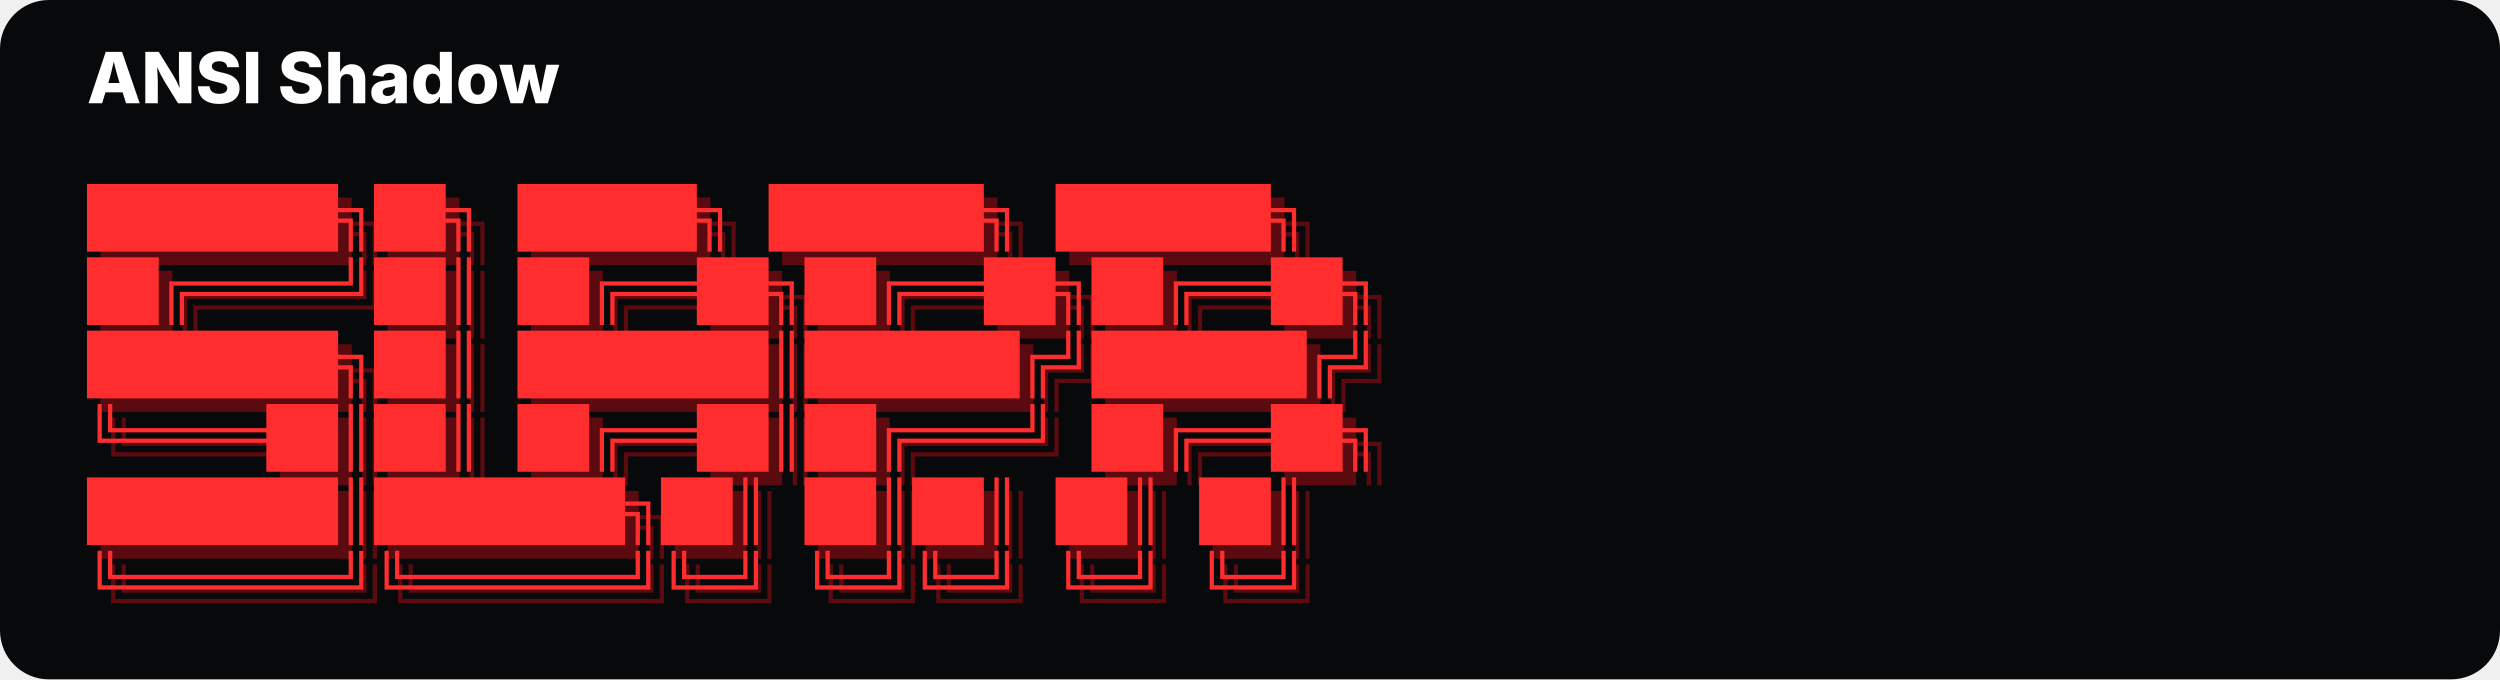
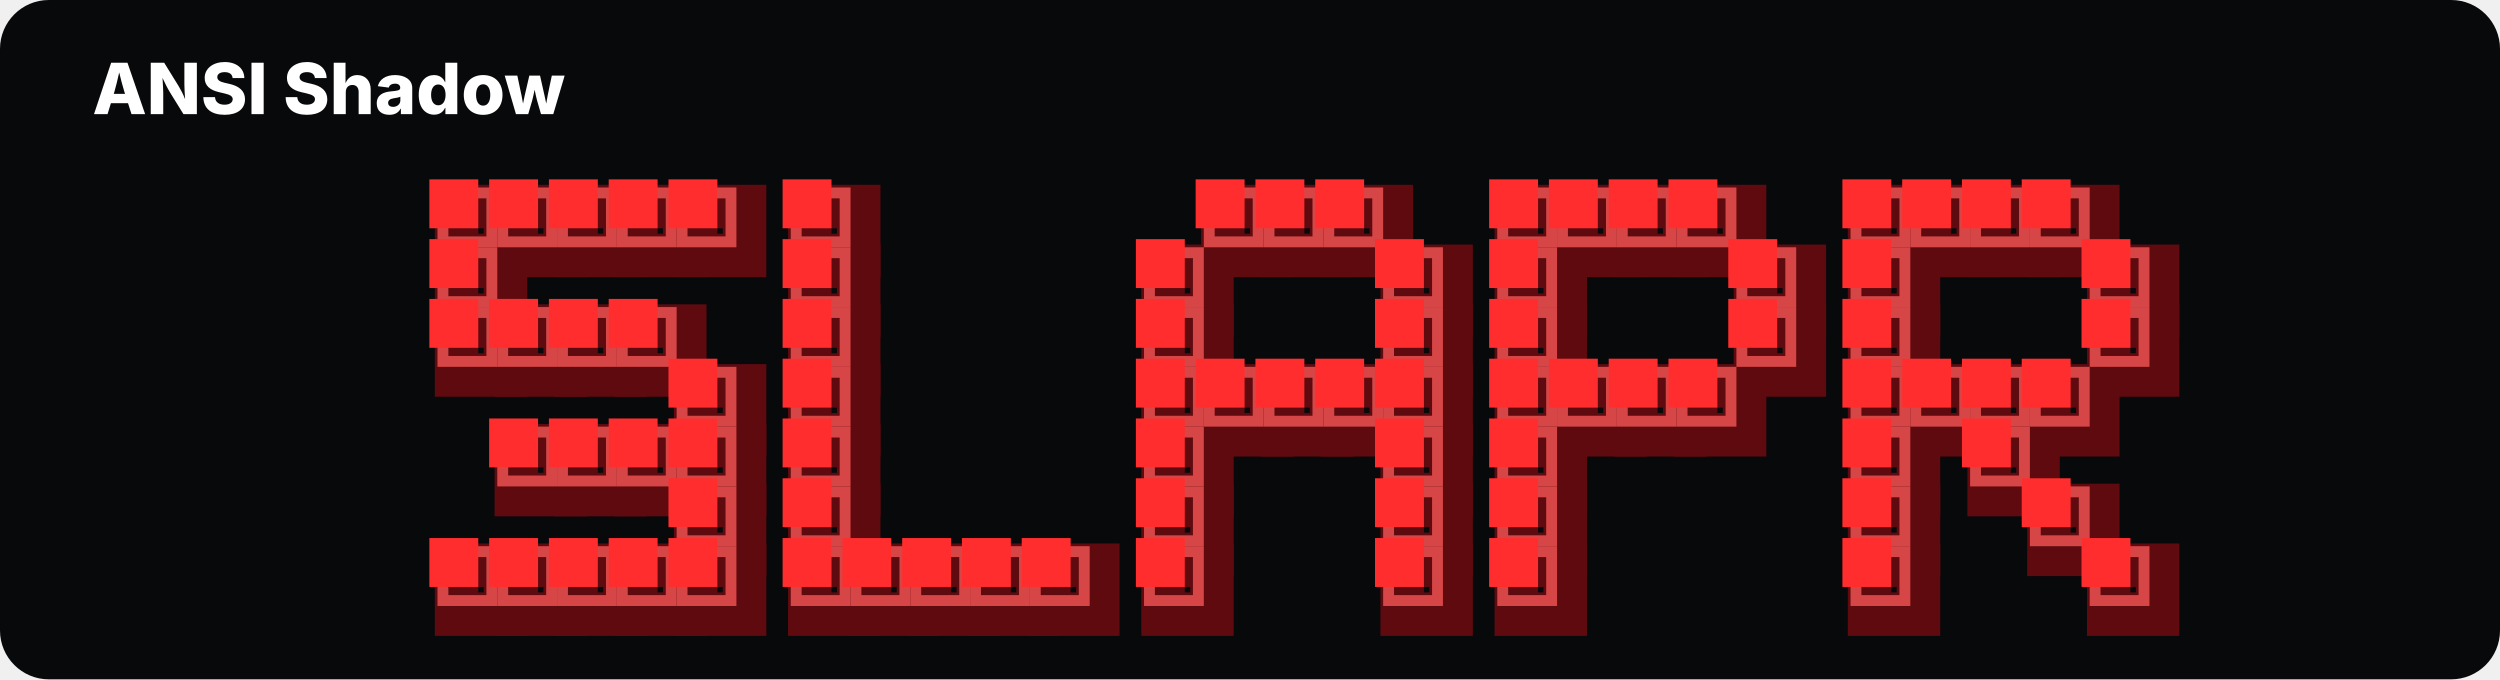
<svg xmlns="http://www.w3.org/2000/svg" width="920" height="250" viewBox="0 0 920 250" role="img" aria-labelledby="title desc">
  <rect width="920" height="250" rx="18" fill="#08090B" />
-   <text x="32" y="38" fill="#FFFFFF" font-family="Inter, Arial, sans-serif" font-size="26" font-weight="800">ANSI Shadow</text>
-   <g font-family="Menlo, Consolas, 'Liberation Mono', monospace" font-size="22" font-weight="900">
-     <text x="37" y="91" fill="#5F0A0F" opacity="0.95">
-       <tspan x="37" dy="0">███████╗██╗      █████╗ ██████╗ ██████╗</tspan>
-       <tspan x="37" dy="27">██╔════╝██║     ██╔══██╗██╔══██╗██╔══██╗</tspan>
-       <tspan x="37" dy="27">███████╗██║     ███████║██████╔╝██████╔╝</tspan>
-       <tspan x="37" dy="27">╚════██║██║     ██╔══██║██╔═══╝ ██╔══██╗</tspan>
-       <tspan x="37" dy="27">███████║███████╗██║  ██║██║     ██║  ██║</tspan>
-       <tspan x="37" dy="27">╚══════╝╚══════╝╚═╝  ╚═╝╚═╝     ╚═╝  ╚═╝</tspan>
-     </text>
-     <text x="32" y="86" fill="#FF2D2D">
-       <tspan x="32" dy="0">███████╗██╗      █████╗ ██████╗ ██████╗</tspan>
-       <tspan x="32" dy="27">██╔════╝██║     ██╔══██╗██╔══██╗██╔══██╗</tspan>
-       <tspan x="32" dy="27">███████╗██║     ███████║██████╔╝██████╔╝</tspan>
-       <tspan x="32" dy="27">╚════██║██║     ██╔══██║██╔═══╝ ██╔══██╗</tspan>
-       <tspan x="32" dy="27">███████║███████╗██║  ██║██║     ██║  ██║</tspan>
-       <tspan x="32" dy="27">╚══════╝╚══════╝╚═╝  ╚═╝╚═╝     ╚═╝  ╚═╝</tspan>
-     </text>
+   <text x="34" y="42" fill="#FFFFFF" font-family="Inter, Arial, sans-serif" font-size="26" font-weight="800">ANSI Shadow</text>
+   <defs>
+     <g id="slapr-cells">
+       <rect x="0" y="0" width="18" height="18" />
+       <rect x="22" y="0" width="18" height="18" />
+       <rect x="44" y="0" width="18" height="18" />
+       <rect x="66" y="0" width="18" height="18" />
+       <rect x="88" y="0" width="18" height="18" />
+       <rect x="0" y="22" width="18" height="18" />
+       <rect x="0" y="44" width="18" height="18" />
+       <rect x="22" y="44" width="18" height="18" />
+       <rect x="44" y="44" width="18" height="18" />
+       <rect x="66" y="44" width="18" height="18" />
+       <rect x="88" y="66" width="18" height="18" />
+       <rect x="22" y="88" width="18" height="18" />
+       <rect x="44" y="88" width="18" height="18" />
+       <rect x="66" y="88" width="18" height="18" />
+       <rect x="88" y="88" width="18" height="18" />
+       <rect x="88" y="110" width="18" height="18" />
+       <rect x="0" y="132" width="18" height="18" />
+       <rect x="22" y="132" width="18" height="18" />
+       <rect x="44" y="132" width="18" height="18" />
+       <rect x="66" y="132" width="18" height="18" />
+       <rect x="88" y="132" width="18" height="18" />
+       <rect x="130" y="0" width="18" height="18" />
+       <rect x="130" y="22" width="18" height="18" />
+       <rect x="130" y="44" width="18" height="18" />
+       <rect x="130" y="66" width="18" height="18" />
+       <rect x="130" y="88" width="18" height="18" />
+       <rect x="130" y="110" width="18" height="18" />
+       <rect x="130" y="132" width="18" height="18" />
+       <rect x="152" y="132" width="18" height="18" />
+       <rect x="174" y="132" width="18" height="18" />
+       <rect x="196" y="132" width="18" height="18" />
+       <rect x="218" y="132" width="18" height="18" />
+       <rect x="260" y="22" width="18" height="18" />
+       <rect x="282" y="0" width="18" height="18" />
+       <rect x="304" y="0" width="18" height="18" />
+       <rect x="326" y="0" width="18" height="18" />
+       <rect x="348" y="22" width="18" height="18" />
+       <rect x="260" y="44" width="18" height="18" />
+       <rect x="348" y="44" width="18" height="18" />
+       <rect x="260" y="66" width="18" height="18" />
+       <rect x="282" y="66" width="18" height="18" />
+       <rect x="304" y="66" width="18" height="18" />
+       <rect x="326" y="66" width="18" height="18" />
+       <rect x="348" y="66" width="18" height="18" />
+       <rect x="260" y="88" width="18" height="18" />
+       <rect x="348" y="88" width="18" height="18" />
+       <rect x="260" y="110" width="18" height="18" />
+       <rect x="348" y="110" width="18" height="18" />
+       <rect x="260" y="132" width="18" height="18" />
+       <rect x="348" y="132" width="18" height="18" />
+       <rect x="390" y="0" width="18" height="18" />
+       <rect x="412" y="0" width="18" height="18" />
+       <rect x="434" y="0" width="18" height="18" />
+       <rect x="456" y="0" width="18" height="18" />
+       <rect x="390" y="22" width="18" height="18" />
+       <rect x="478" y="22" width="18" height="18" />
+       <rect x="390" y="44" width="18" height="18" />
+       <rect x="478" y="44" width="18" height="18" />
+       <rect x="390" y="66" width="18" height="18" />
+       <rect x="412" y="66" width="18" height="18" />
+       <rect x="434" y="66" width="18" height="18" />
+       <rect x="456" y="66" width="18" height="18" />
+       <rect x="390" y="88" width="18" height="18" />
+       <rect x="390" y="110" width="18" height="18" />
+       <rect x="390" y="132" width="18" height="18" />
+       <rect x="520" y="0" width="18" height="18" />
+       <rect x="542" y="0" width="18" height="18" />
+       <rect x="564" y="0" width="18" height="18" />
+       <rect x="586" y="0" width="18" height="18" />
+       <rect x="520" y="22" width="18" height="18" />
+       <rect x="608" y="22" width="18" height="18" />
+       <rect x="520" y="44" width="18" height="18" />
+       <rect x="608" y="44" width="18" height="18" />
+       <rect x="520" y="66" width="18" height="18" />
+       <rect x="542" y="66" width="18" height="18" />
+       <rect x="564" y="66" width="18" height="18" />
+       <rect x="586" y="66" width="18" height="18" />
+       <rect x="520" y="88" width="18" height="18" />
+       <rect x="564" y="88" width="18" height="18" />
+       <rect x="520" y="110" width="18" height="18" />
+       <rect x="586" y="110" width="18" height="18" />
+       <rect x="520" y="132" width="18" height="18" />
+       <rect x="608" y="132" width="18" height="18" />
+     </g>
+   </defs>
+   <g transform="translate(158 66)">
+     <use href="#slapr-cells" fill="none" stroke="#5F0A0F" stroke-width="16" transform="translate(10 10)" />
+     <use href="#slapr-cells" fill="none" stroke="#FF5A5A" stroke-width="4" transform="translate(5 5)" opacity="0.75" />
+     <use href="#slapr-cells" fill="#FF2D2D" />
  </g>
</svg>
